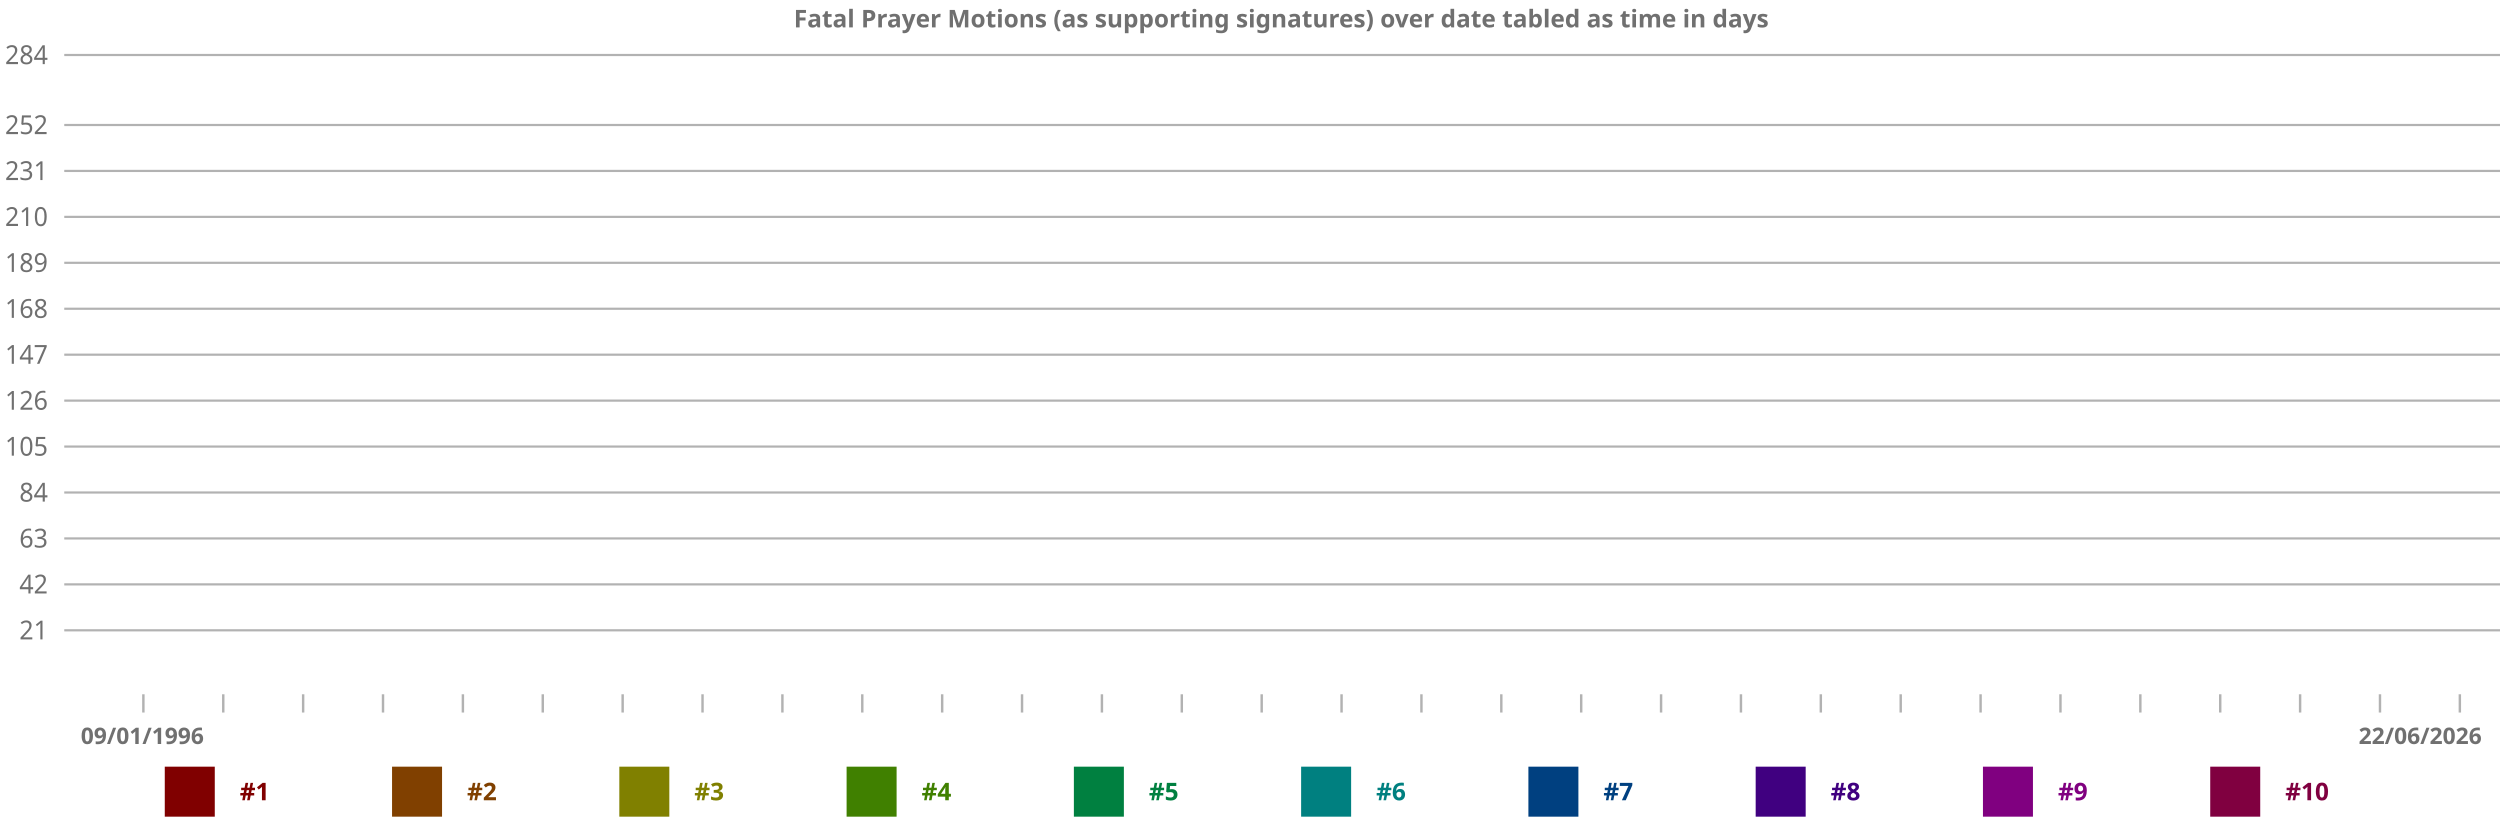
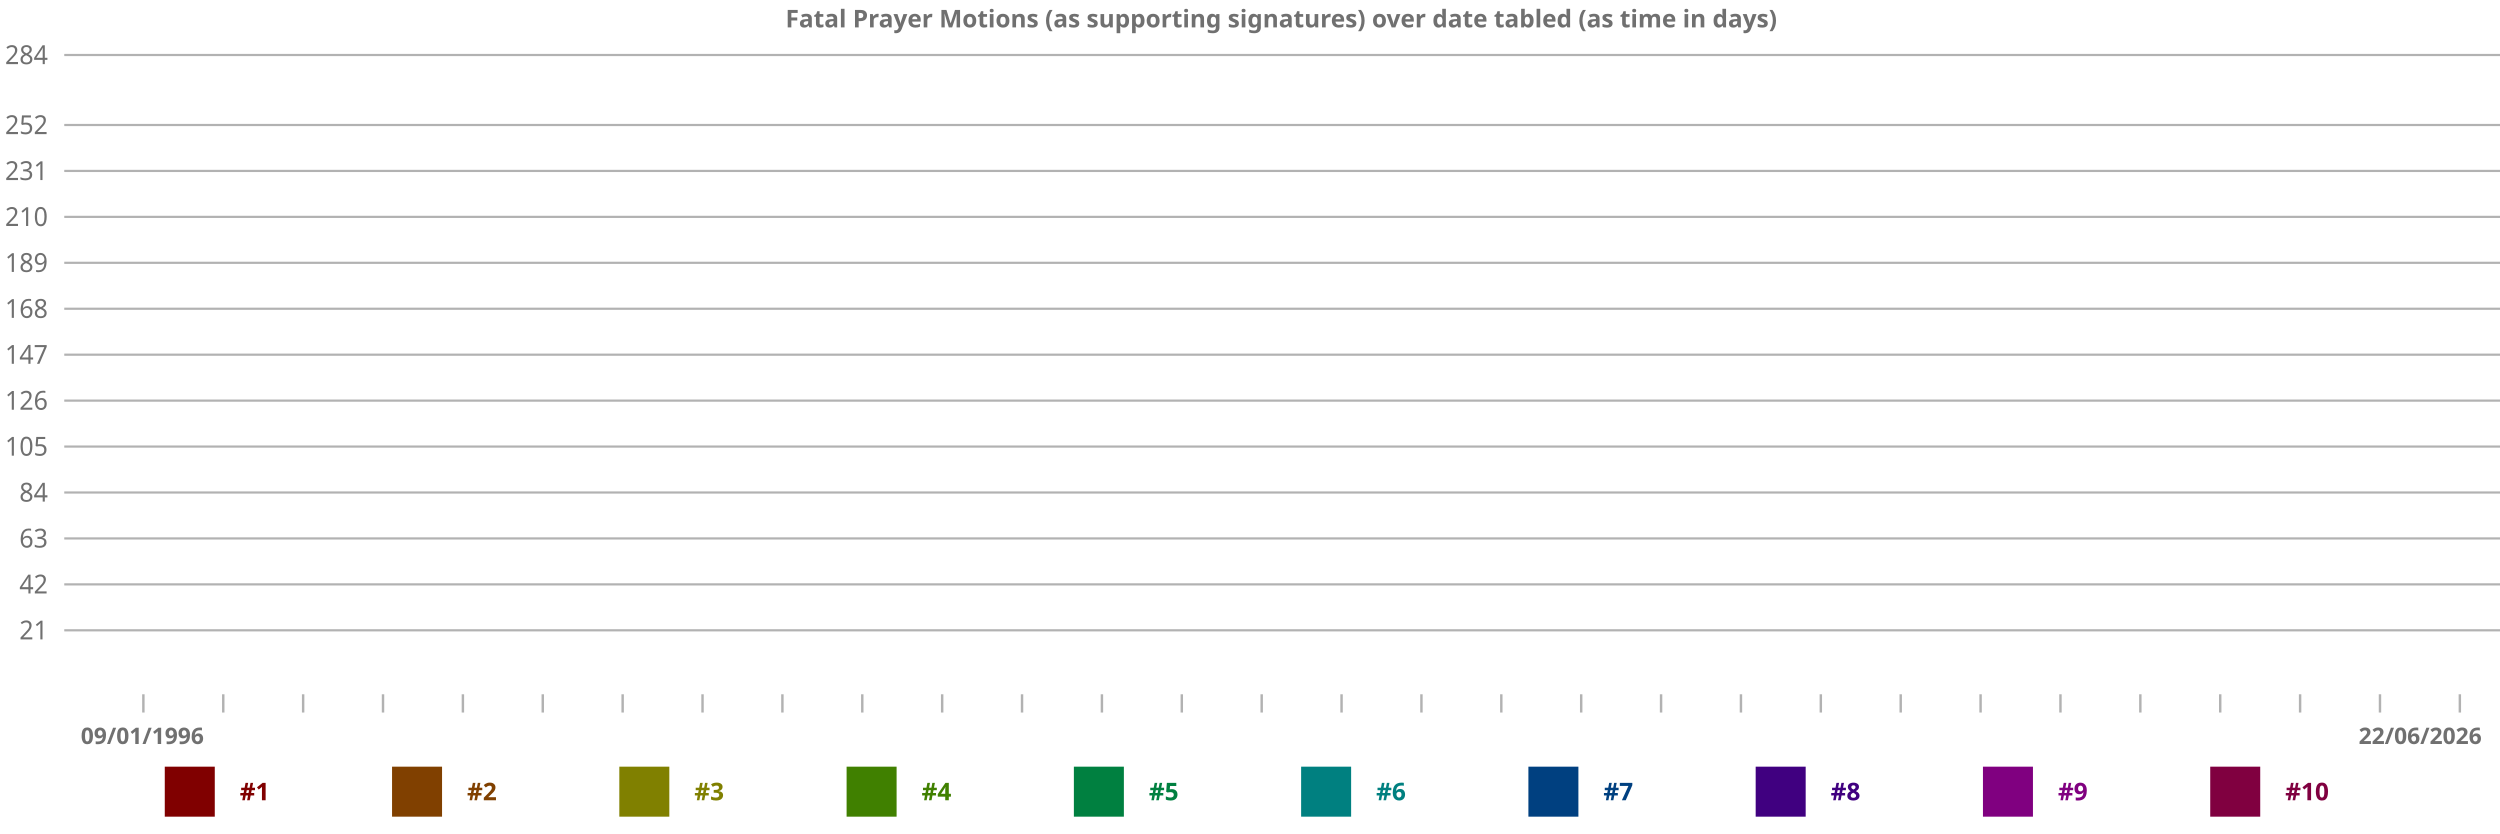
<svg xmlns="http://www.w3.org/2000/svg" height="1024" width="3072">
  <svg>
    <svg height="90%" width="100%">
      <svg height="100%" width="97.5%" x="2.5%">
        <svg height="5%" width="100%">
          <text dominant-baseline="middle" fill="#707070" font-family="sans-serif" font-size="30px" font-weight="bold" text-anchor="middle" x="50%" y="50%">
- Fatal Prayer Motions (as supporting signatures) over date tabled as time in days
+ Fatal Prayer Motions (as supporting signatures) over date tabled (as time in days)
</text>
        </svg>
        <svg height="87.5%" width="100%" y="5%">
          <g transform="scale(1 -1)" transform-origin="center">
            <svg preserveAspectRatio="none" stroke-width="4" viewBox="-8 -8 11138 300">
-               <path d="M0,0 L0,23 L1,10 L2,6 L6,14 L7,10 L8,6 L9,5 L10,13 L27,18 L28,15 L36,6 L38,12 L44,6 L49,24 L51,10 L55,15 L57,17 L58,7 L62,10 L69,16 L71,13 L78,1 L84,14 L85,6 L99,13 L100,7 L104,6 L111,11 L112,10 L125,20 L126,9 L153,25 L155,7 L163,6 L164,4 L175,13 L177,2 L182,12 L197,6 L279,4 L280,10 L288,18 L289,6 L293,19 L294,20 L297,17 L300,15 L303,6 L307,60 L309,9 L322,18 L324,43 L329,1 L332,6 L339,6 L344,6 L372,8 L378,11 L385,10 L386,9 L387,6 L398,11 L399,10 L401,19 L420,10 L421,6 L422,6 L433,13 L435,1 L436,1 L491,27 L518,27 L532,8 L569,2 L667,6 L673,10 L687,45 L689,27 L693,6 L694,13 L699,7 L700,3 L702,6 L703,6 L706,34 L707,2 L709,5 L745,5 L748,21 L749,6 L756,6 L758,11 L759,6 L762,6 L763,6 L764,6 L766,6 L769,6 L770,7 L776,6 L779,6 L780,6 L783,7 L784,7 L785,6 L786,6 L787,6 L790,6 L791,9 L792,6 L794,7 L797,7 L798,6 L800,7 L801,6 L804,6 L805,6 L806,6 L807,6 L808,6 L811,7 L812,10 L813,6 L832,6 L833,7 L840,6 L841,6 L842,6 L860,7 L861,6 L862,6 L891,7 L896,6 L903,6 L904,7 L909,6 L910,6 L1014,7 L1015,6 L1024,25 L1028,6 L1029,6 L1031,6 L1035,6 L1038,6 L1043,7 L1051,14 L1056,12 L1073,7 L1099,3 L1112,6 L1114,3 L1121,6 L1122,6 L1126,10 L1127,6 L1129,6 L1134,6 L1140,80 L1142,6 L1144,6 L1149,11 L1151,6 L1156,4 L1157,6 L1158,16 L1169,6 L1191,6 L1213,6 L1224,3 L1252,8 L1255,13 L1276,6 L1290,6 L1294,4 L1295,5 L1387,6 L1393,8 L1400,8 L1401,1 L1408,6 L1409,18 L1427,6 L1470,6 L1477,6 L1492,8 L1512,4 L1520,6 L1526,9 L1540,7 L1561,84 L1582,6 L1619,6 L1654,6 L1661,3 L1758,27 L1759,6 L1766,6 L1779,11 L1793,49 L1805,20 L1826,6 L1828,9 L1835,6 L1841,4 L1856,13 L1858,4 L1890,11 L1910,13 L1911,7 L1918,13 L2095,15 L2127,6 L2129,9 L2137,23 L2158,17 L2163,6 L2170,7 L2171,6 L2192,15 L2200,9 L2211,6 L2212,6 L2214,7 L2220,6 L2240,6 L2246,6 L2253,11 L2261,6 L2263,42 L2267,22 L2283,117 L2285,6 L2304,9 L2311,6 L2323,18 L2344,14 L2345,12 L2353,9 L2366,14 L2381,10 L2386,6 L2387,11 L2388,7 L2477,7 L2513,25 L2533,31 L2563,32 L2578,7 L2589,11 L2614,6 L2618,13 L2620,7 L2680,11 L2703,36 L2708,29 L2709,27 L2710,29 L2716,12 L2743,5 L2746,12 L2799,15 L2800,21 L2801,21 L2806,8 L2835,9 L2858,18 L2878,62 L2884,17 L2890,17 L2899,35 L2919,38 L2920,12 L2933,14 L2935,38 L2989,12 L2990,35 L2996,29 L3005,25 L3026,16 L3033,7 L3052,32 L3055,32 L3059,28 L3115,21 L3116,41 L3117,8 L3207,16 L3241,51 L3262,21 L3289,39 L3291,41 L3298,12 L3303,252 L3304,15 L3310,8 L3338,29 L3340,15 L3348,2 L3355,14 L3359,11 L3418,21 L3457,13 L3459,13 L3472,80 L3479,42 L3481,4 L3562,193 L3563,18 L3573,16 L3577,41 L3586,32 L3607,34 L3614,13 L3627,43 L3655,11 L3660,10 L3674,36 L3682,32 L3709,42 L3723,84 L3731,37 L3733,8 L3752,17 L3767,14 L3772,14 L3807,16 L3814,18 L3822,15 L3926,26 L3934,35 L3976,28 L3990,52 L3991,13 L4026,18 L4038,15 L4046,12 L4060,10 L4061,12 L4069,16 L4083,12 L4089,92 L4115,40 L4124,11 L4132,3 L4138,49 L4146,15 L4165,9 L4174,14 L4178,57 L4187,10 L4291,7 L4341,15 L4382,9 L4402,7 L4411,3 L4430,8 L4437,11 L4467,32 L4468,20 L4496,30 L4503,7 L4507,13 L4528,21 L4529,23 L4537,8 L4564,15 L4566,34 L4654,6 L4655,6 L4656,19 L4661,9 L4664,42 L4684,17 L4685,16 L4697,7 L4704,6 L4712,23 L4713,24 L4720,9 L4724,16 L4727,13 L4752,8 L4755,6 L4762,15 L4767,8 L4781,29 L4795,16 L4808,7 L4815,13 L4829,14 L4830,9 L4851,2 L4875,6 L4914,7 L4920,6 L4921,1 L4935,35 L4941,12 L5025,19 L5028,30 L5041,15 L5048,29 L5062,18 L5067,7 L5089,8 L5110,21 L5117,7 L5131,7 L5137,23 L5145,96 L5161,6 L5179,6 L5193,15 L5265,4 L5362,46 L5390,6 L5425,7 L5441,30 L5530,1 L5546,94 L5552,138 L5559,11 L5720,7 L5754,14 L5770,45 L5796,11 L5798,20 L5845,16 L5853,10 L5922,8 L5965,1 L6124,1 L6126,16 L6128,1 L6168,3 L6222,30 L6244,41 L6257,4 L6258,214 L6259,17 L6274,155 L6286,19 L6336,2 L6342,108 L6386,6 L6553,14 L6583,2 L6603,43 L6625,66 L6649,54 L6650,51 L6666,6 L6762,10 L6869,284 L6897,30 L6898,7 L6905,5 L6918,17 L6946,35 L6972,60 L7007,50 L7121,46 L7132,131 L7188,24 L7227,1 L7230,17 L7233,74 L7273,90 L7280,14 L7282,18 L7301,34 L7302,1 L7307,67 L7365,97 L7377,95 L7398,9 L7400,19 L7443,10 L7454,12 L7545,23 L7580,31 L7594,130 L7609,7 L7615,22 L7631,10 L7672,24 L7699,18 L7713,93 L7715,13 L7720,187 L7721,78 L7727,86 L7736,105 L7742,76 L7750,43 L7751,14 L7771,33 L7834,45 L7842,30 L7854,97 L7860,50 L7861,18 L7967,1 L7982,1 L8065,56 L8066,77 L8079,35 L8086,35 L8102,15 L8107,11 L8108,139 L8135,32 L8142,118 L8143,29 L8190,14 L8204,20 L8282,15 L8325,6 L8344,21 L8380,1 L8416,13 L8420,13 L8423,17 L8428,46 L8435,16 L8448,69 L8451,13 L8469,15 L8485,1 L8493,82 L8591,2 L8596,15 L8836,8 L8882,49 L8913,138 L8917,15 L8945,18 L8947,14 L8960,55 L8961,20 L9009,1 L9135,17 L9155,5 L9191,10 L9200,10 L9204,19 L9206,82 L9232,10 L9270,9 L9353,6 L9382,4 L9389,10 L9442,25 L9443,18 L9499,1 L9568,19 L9577,12 L9675,7 L9689,15 L9822,1 L9864,47 L9877,52 L9885,20 L9906,9 L9928,7 L10032,4 L10046,2 L10052,8 L10164,35 L10184,13 L10299,31 L10300,10 L10303,1 L10333,6 L10464,82 L10515,8 L10543,32 L10590,2 L10627,22 L10639,4 L10712,4 L10751,9 L10760,3 L10766,8 L10776,22 L10786,12 L10870,25 L10968,19 L10989,7 L11017,27 L11053,38 L11061,14 L11082,54 L11101,159 L11102,15 L11122,14 l0,-14 L0,0" fill="none" stroke="#808080" />
+               <path d="M0,0 L0,23 L1,10 L2,6 L6,14 L7,10 L8,6 L9,5 L10,13 L27,18 L28,15 L36,6 L38,12 L44,6 L49,24 L51,10 L55,15 L57,17 L58,7 L62,10 L69,16 L71,13 L78,1 L84,14 L85,6 L99,13 L100,7 L104,6 L111,11 L112,10 L125,20 L126,9 L153,25 L155,7 L163,6 L164,4 L175,13 L177,2 L182,12 L197,6 L279,4 L280,10 L288,18 L289,6 L293,19 L294,20 L297,17 L300,15 L303,6 L307,60 L309,9 L322,18 L324,43 L329,1 L332,6 L339,6 L344,6 L372,8 L378,11 L385,10 L386,9 L387,6 L398,11 L399,10 L401,19 L420,10 L421,6 L422,6 L433,12 L435,1 L436,1 L491,27 L518,27 L532,8 L569,2 L667,6 L673,10 L687,45 L689,27 L693,6 L694,13 L699,7 L700,3 L702,6 L703,6 L706,34 L707,2 L709,5 L745,5 L748,21 L749,6 L756,6 L758,11 L759,6 L762,6 L763,6 L764,6 L766,6 L769,6 L770,7 L776,6 L779,6 L780,6 L783,7 L784,7 L785,6 L786,6 L787,6 L790,6 L791,9 L792,6 L794,7 L797,7 L798,6 L800,7 L801,6 L804,6 L805,6 L806,6 L807,6 L808,6 L811,7 L812,10 L813,6 L832,6 L833,7 L840,6 L841,6 L842,6 L860,7 L861,6 L862,6 L891,7 L896,6 L903,6 L904,7 L909,6 L910,6 L1014,7 L1015,6 L1024,25 L1028,6 L1029,6 L1031,6 L1035,6 L1038,6 L1043,7 L1051,14 L1056,12 L1073,7 L1099,3 L1112,6 L1114,3 L1121,6 L1122,6 L1126,10 L1127,6 L1129,6 L1134,6 L1140,80 L1142,6 L1144,6 L1149,11 L1151,6 L1156,4 L1157,6 L1158,16 L1169,6 L1191,6 L1213,6 L1224,3 L1252,8 L1255,13 L1276,6 L1290,6 L1294,4 L1295,5 L1387,6 L1393,8 L1400,8 L1401,1 L1408,6 L1409,18 L1427,6 L1470,6 L1477,6 L1492,8 L1512,4 L1520,6 L1526,9 L1540,7 L1561,84 L1582,6 L1619,6 L1654,6 L1661,3 L1758,27 L1759,6 L1766,6 L1779,11 L1793,49 L1805,20 L1826,6 L1828,9 L1835,6 L1841,4 L1856,13 L1858,4 L1890,11 L1910,13 L1911,7 L1918,13 L2095,15 L2127,6 L2129,9 L2137,23 L2158,17 L2163,6 L2170,7 L2171,6 L2192,15 L2200,9 L2211,6 L2212,6 L2214,7 L2220,6 L2240,6 L2246,6 L2253,11 L2261,6 L2263,42 L2267,22 L2283,117 L2285,6 L2304,9 L2311,6 L2323,18 L2344,14 L2345,12 L2353,9 L2366,14 L2381,10 L2386,6 L2387,11 L2388,7 L2477,7 L2513,25 L2533,31 L2563,32 L2578,7 L2589,11 L2614,6 L2618,13 L2620,7 L2680,11 L2703,36 L2708,29 L2709,27 L2710,29 L2716,12 L2743,5 L2746,12 L2799,15 L2800,21 L2801,21 L2806,8 L2835,9 L2858,18 L2878,62 L2884,17 L2890,17 L2899,35 L2919,38 L2920,12 L2933,14 L2935,38 L2989,12 L2990,35 L2996,29 L3005,25 L3026,16 L3033,7 L3052,32 L3055,32 L3059,28 L3115,21 L3116,41 L3117,8 L3207,16 L3241,51 L3262,21 L3289,39 L3291,41 L3298,12 L3303,252 L3304,15 L3310,8 L3338,29 L3340,15 L3348,2 L3355,14 L3359,11 L3418,21 L3457,13 L3459,13 L3472,80 L3479,42 L3481,4 L3562,193 L3563,18 L3573,16 L3577,41 L3586,32 L3607,34 L3614,13 L3627,43 L3655,11 L3660,10 L3674,36 L3682,32 L3709,42 L3723,84 L3731,37 L3733,8 L3752,17 L3767,14 L3772,14 L3807,16 L3814,18 L3822,15 L3926,26 L3934,35 L3976,28 L3990,52 L3991,13 L4026,18 L4038,15 L4046,12 L4060,10 L4061,12 L4069,16 L4083,12 L4089,92 L4115,40 L4124,11 L4132,3 L4138,49 L4146,15 L4165,9 L4174,14 L4178,57 L4187,10 L4291,7 L4341,15 L4382,9 L4402,7 L4411,3 L4430,8 L4437,11 L4467,32 L4468,20 L4496,30 L4503,7 L4507,13 L4528,21 L4529,23 L4537,8 L4564,15 L4566,34 L4654,6 L4655,6 L4656,19 L4661,9 L4664,42 L4684,17 L4685,16 L4697,7 L4704,6 L4712,23 L4713,24 L4720,9 L4724,16 L4727,13 L4752,8 L4755,6 L4762,15 L4767,8 L4781,29 L4795,16 L4808,7 L4815,13 L4829,14 L4830,9 L4851,2 L4875,6 L4914,7 L4920,6 L4921,1 L4935,35 L4941,12 L5025,19 L5028,30 L5041,15 L5048,29 L5062,18 L5067,7 L5089,8 L5110,21 L5117,7 L5131,7 L5137,23 L5145,96 L5161,6 L5179,6 L5193,15 L5265,4 L5362,46 L5390,6 L5425,7 L5441,30 L5530,1 L5546,94 L5552,138 L5559,11 L5720,7 L5754,14 L5770,45 L5796,11 L5798,20 L5845,16 L5853,10 L5922,8 L5965,1 L6124,1 L6126,16 L6128,1 L6168,3 L6222,30 L6244,41 L6257,4 L6258,214 L6259,17 L6274,155 L6286,19 L6336,2 L6342,108 L6386,6 L6553,14 L6583,2 L6603,43 L6625,66 L6649,54 L6650,51 L6666,6 L6762,10 L6869,284 L6897,30 L6898,7 L6905,5 L6918,17 L6946,35 L6972,60 L7007,50 L7121,46 L7132,131 L7188,24 L7227,1 L7230,17 L7233,74 L7273,90 L7280,14 L7282,18 L7301,34 L7302,1 L7307,67 L7365,97 L7377,95 L7398,9 L7400,19 L7443,10 L7454,12 L7545,23 L7580,31 L7594,130 L7609,7 L7615,22 L7631,10 L7672,24 L7699,18 L7713,93 L7715,13 L7720,187 L7721,78 L7727,86 L7736,105 L7742,76 L7750,43 L7751,14 L7771,33 L7834,45 L7842,30 L7854,97 L7860,50 L7861,18 L7967,1 L7982,1 L8065,56 L8066,77 L8079,35 L8086,35 L8102,15 L8107,11 L8108,139 L8135,32 L8142,118 L8143,29 L8190,14 L8204,20 L8282,15 L8325,6 L8344,21 L8380,1 L8416,13 L8420,13 L8423,17 L8428,46 L8435,16 L8448,69 L8451,13 L8469,15 L8485,1 L8493,82 L8591,2 L8596,15 L8836,8 L8882,49 L8913,138 L8917,15 L8945,18 L8947,14 L8960,55 L8961,20 L9009,1 L9135,17 L9155,5 L9191,10 L9200,10 L9204,19 L9206,82 L9232,10 L9270,9 L9353,6 L9382,4 L9389,10 L9442,25 L9443,18 L9499,1 L9568,19 L9577,12 L9675,7 L9689,15 L9822,1 L9864,47 L9877,52 L9885,20 L9906,9 L9928,7 L10032,4 L10046,2 L10052,8 L10164,35 L10184,13 L10299,31 L10300,10 L10303,1 L10333,6 L10464,82 L10515,8 L10543,32 L10590,2 L10627,22 L10639,4 L10712,4 L10751,9 L10760,3 L10766,8 L10776,22 L10786,12 L10870,25 L10968,19 L10989,7 L11017,27 L11053,38 L11061,14 L11082,54 L11101,161 L11102,15 L11122,14 l0,-14 L0,0" fill="none" stroke="#808080" />
              <path d="M6762,10 L6869,284 L6897,30" fill="none" stroke="#800000" stroke-width="5" />
              <path d="M3298,12 L3303,252 L3304,15" fill="none" stroke="#804000" stroke-width="5" />
              <path d="M6257,4 L6258,214 L6259,17" fill="none" stroke="#808000" stroke-width="5" />
              <path d="M3481,4 L3562,193 L3563,18" fill="none" stroke="#408000" stroke-width="5" />
              <path d="M7715,13 L7720,187 L7721,78" fill="none" stroke="#008040" stroke-width="5" />
-               <path d="M11082,54 L11101,159 L11102,15" fill="none" stroke="#008080" stroke-width="5" />
+               <path d="M11082,54 L11101,161 L11102,15" fill="none" stroke="#008080" stroke-width="5" />
              <path d="M6259,17 L6274,155 L6286,19" fill="none" stroke="#004080" stroke-width="5" />
              <path d="M8107,11 L8108,139 L8135,32" fill="none" stroke="#400080" stroke-width="5" />
              <path d="M5546,94 L5552,138 L5559,11" fill="none" stroke="#800080" stroke-width="5" />
              <path d="M8882,49 L8913,138 L8917,15" fill="none" stroke="#800040" stroke-width="5" />
            </svg>
          </g>
        </svg>
        <svg height="87.5%" preserveAspectRatio="none" viewBox="-8 -8 11138 300" width="100.1%" y="5%">
          <g>
            <path d="M0,263 L11122,263" stroke="#50505070" />
            <path d="M0,242 L11122,242" stroke="#50505070" />
            <path d="M0,221 L11122,221" stroke="#50505070" />
            <path d="M0,200 L11122,200" stroke="#50505070" />
            <path d="M0,179 L11122,179" stroke="#50505070" />
            <path d="M0,158 L11122,158" stroke="#50505070" />
            <path d="M0,137 L11122,137" stroke="#50505070" />
            <path d="M0,116 L11122,116" stroke="#50505070" />
            <path d="M0,95 L11122,95" stroke="#50505070" />
            <path d="M0,74 L11122,74" stroke="#50505070" />
            <path d="M0,53 L11122,53" stroke="#50505070" />
            <path d="M0,32 L11122,32" stroke="#50505070" />
            <path d="M0,0 L11122,0" stroke="#50505070" />
          </g>
        </svg>
        <svg height="2.5%" preserveAspectRatio="none" viewBox="-8 -8 11138 300" width="100%" y="92.5%">
          <g>
            <rect fill="#50505070" height="100%" width="0.1%" x="356" />
            <rect fill="#50505070" height="100%" width="0.1%" x="721" />
            <rect fill="#50505070" height="100%" width="0.1%" x="1086" />
            <rect fill="#50505070" height="100%" width="0.1%" x="1451" />
            <rect fill="#50505070" height="100%" width="0.1%" x="1816" />
            <rect fill="#50505070" height="100%" width="0.1%" x="2181" />
            <rect fill="#50505070" height="100%" width="0.1%" x="2546" />
            <rect fill="#50505070" height="100%" width="0.1%" x="2911" />
            <rect fill="#50505070" height="100%" width="0.1%" x="3276" />
            <rect fill="#50505070" height="100%" width="0.1%" x="3641" />
            <rect fill="#50505070" height="100%" width="0.1%" x="4006" />
            <rect fill="#50505070" height="100%" width="0.1%" x="4371" />
            <rect fill="#50505070" height="100%" width="0.1%" x="4736" />
            <rect fill="#50505070" height="100%" width="0.1%" x="5101" />
            <rect fill="#50505070" height="100%" width="0.1%" x="5466" />
            <rect fill="#50505070" height="100%" width="0.1%" x="5831" />
            <rect fill="#50505070" height="100%" width="0.1%" x="6196" />
            <rect fill="#50505070" height="100%" width="0.1%" x="6561" />
            <rect fill="#50505070" height="100%" width="0.1%" x="6926" />
            <rect fill="#50505070" height="100%" width="0.1%" x="7291" />
            <rect fill="#50505070" height="100%" width="0.1%" x="7656" />
            <rect fill="#50505070" height="100%" width="0.1%" x="8021" />
            <rect fill="#50505070" height="100%" width="0.1%" x="8386" />
            <rect fill="#50505070" height="100%" width="0.1%" x="8751" />
            <rect fill="#50505070" height="100%" width="0.1%" x="9116" />
            <rect fill="#50505070" height="100%" width="0.1%" x="9481" />
            <rect fill="#50505070" height="100%" width="0.1%" x="9846" />
            <rect fill="#50505070" height="100%" width="0.1%" x="10211" />
            <rect fill="#50505070" height="100%" width="0.1%" x="10576" />
            <rect fill="#50505070" height="100%" width="0.1%" x="10941" />
          </g>
        </svg>
        <svg height="5%" preserveAspectRatio="none" width="100%" y="95%">
          <text dominant-baseline="middle" fill="#707070" font-family="sans-serif" font-size="28px" font-weight="bold" text-anchor="start" x="0.75%" y="62.5%">
09/01/1996
</text>
          <text dominant-baseline="middle" fill="#707070" font-family="sans-serif" font-size="28px" font-weight="bold" text-anchor="end" x="99.25%" y="62.5%">
22/06/2026
</text>
        </svg>
      </svg>
      <g transform="scale(12.5, 1)">
        <svg height="87.5%" preserveAspectRatio="none" viewBox="-8 -8 300 300" width="2%" x="-0.9%" y="5%">
          <g>
            <text dominant-baseline="middle" fill="#707070" font-family="sans-serif" font-size="12px" text-anchor="end" x="50%" y="263">
21
</text>
            <text dominant-baseline="middle" fill="#707070" font-family="sans-serif" font-size="12px" text-anchor="end" x="50%" y="242">
42
</text>
            <text dominant-baseline="middle" fill="#707070" font-family="sans-serif" font-size="12px" text-anchor="end" x="50%" y="221">
63
</text>
            <text dominant-baseline="middle" fill="#707070" font-family="sans-serif" font-size="12px" text-anchor="end" x="50%" y="200">
84
</text>
            <text dominant-baseline="middle" fill="#707070" font-family="sans-serif" font-size="12px" text-anchor="end" x="50%" y="179">
105
</text>
            <text dominant-baseline="middle" fill="#707070" font-family="sans-serif" font-size="12px" text-anchor="end" x="50%" y="158">
126
</text>
            <text dominant-baseline="middle" fill="#707070" font-family="sans-serif" font-size="12px" text-anchor="end" x="50%" y="137">
147
</text>
            <text dominant-baseline="middle" fill="#707070" font-family="sans-serif" font-size="12px" text-anchor="end" x="50%" y="116">
168
</text>
            <text dominant-baseline="middle" fill="#707070" font-family="sans-serif" font-size="12px" text-anchor="end" x="50%" y="95">
189
</text>
            <text dominant-baseline="middle" fill="#707070" font-family="sans-serif" font-size="12px" text-anchor="end" x="50%" y="74">
210
</text>
            <text dominant-baseline="middle" fill="#707070" font-family="sans-serif" font-size="12px" text-anchor="end" x="50%" y="53">
231
</text>
            <text dominant-baseline="middle" fill="#707070" font-family="sans-serif" font-size="12px" text-anchor="end" x="50%" y="32">
252
</text>
            <text dominant-baseline="middle" fill="#707070" font-family="sans-serif" font-size="12px" text-anchor="end" x="50%" y="0">
284
</text>
          </g>
        </svg>
      </g>
    </svg>
    <svg height="10%" width="100%" y="90%">
      <g>
        <rect fill="#800000" height="60%" width="2%" x="6.591%" y="20%" />
        <text dominant-baseline="middle" fill="#800000" font-family="sans-serif" font-size="30px" font-weight="bold" x="9.591%" y="50%">
#1
</text>
        <rect fill="#804000" height="60%" width="2%" x="15.682%" y="20%" />
        <text dominant-baseline="middle" fill="#804000" font-family="sans-serif" font-size="30px" font-weight="bold" x="18.682%" y="50%">
#2
</text>
        <rect fill="#808000" height="60%" width="2%" x="24.773%" y="20%" />
        <text dominant-baseline="middle" fill="#808000" font-family="sans-serif" font-size="30px" font-weight="bold" x="27.773%" y="50%">
#3
</text>
        <rect fill="#408000" height="60%" width="2%" x="33.864%" y="20%" />
        <text dominant-baseline="middle" fill="#408000" font-family="sans-serif" font-size="30px" font-weight="bold" x="36.864%" y="50%">
#4
</text>
        <rect fill="#008040" height="60%" width="2%" x="42.955%" y="20%" />
        <text dominant-baseline="middle" fill="#008040" font-family="sans-serif" font-size="30px" font-weight="bold" x="45.955%" y="50%">
#5
</text>
        <rect fill="#008080" height="60%" width="2%" x="52.045%" y="20%" />
        <text dominant-baseline="middle" fill="#008080" font-family="sans-serif" font-size="30px" font-weight="bold" x="55.045%" y="50%">
#6
</text>
        <rect fill="#004080" height="60%" width="2%" x="61.136%" y="20%" />
        <text dominant-baseline="middle" fill="#004080" font-family="sans-serif" font-size="30px" font-weight="bold" x="64.136%" y="50%">
#7
</text>
        <rect fill="#400080" height="60%" width="2%" x="70.227%" y="20%" />
        <text dominant-baseline="middle" fill="#400080" font-family="sans-serif" font-size="30px" font-weight="bold" x="73.227%" y="50%">
#8
</text>
        <rect fill="#800080" height="60%" width="2%" x="79.318%" y="20%" />
        <text dominant-baseline="middle" fill="#800080" font-family="sans-serif" font-size="30px" font-weight="bold" x="82.318%" y="50%">
#9
</text>
        <rect fill="#800040" height="60%" width="2%" x="88.409%" y="20%" />
        <text dominant-baseline="middle" fill="#800040" font-family="sans-serif" font-size="30px" font-weight="bold" x="91.409%" y="50%">
#10
</text>
      </g>
    </svg>
  </svg>
</svg>
